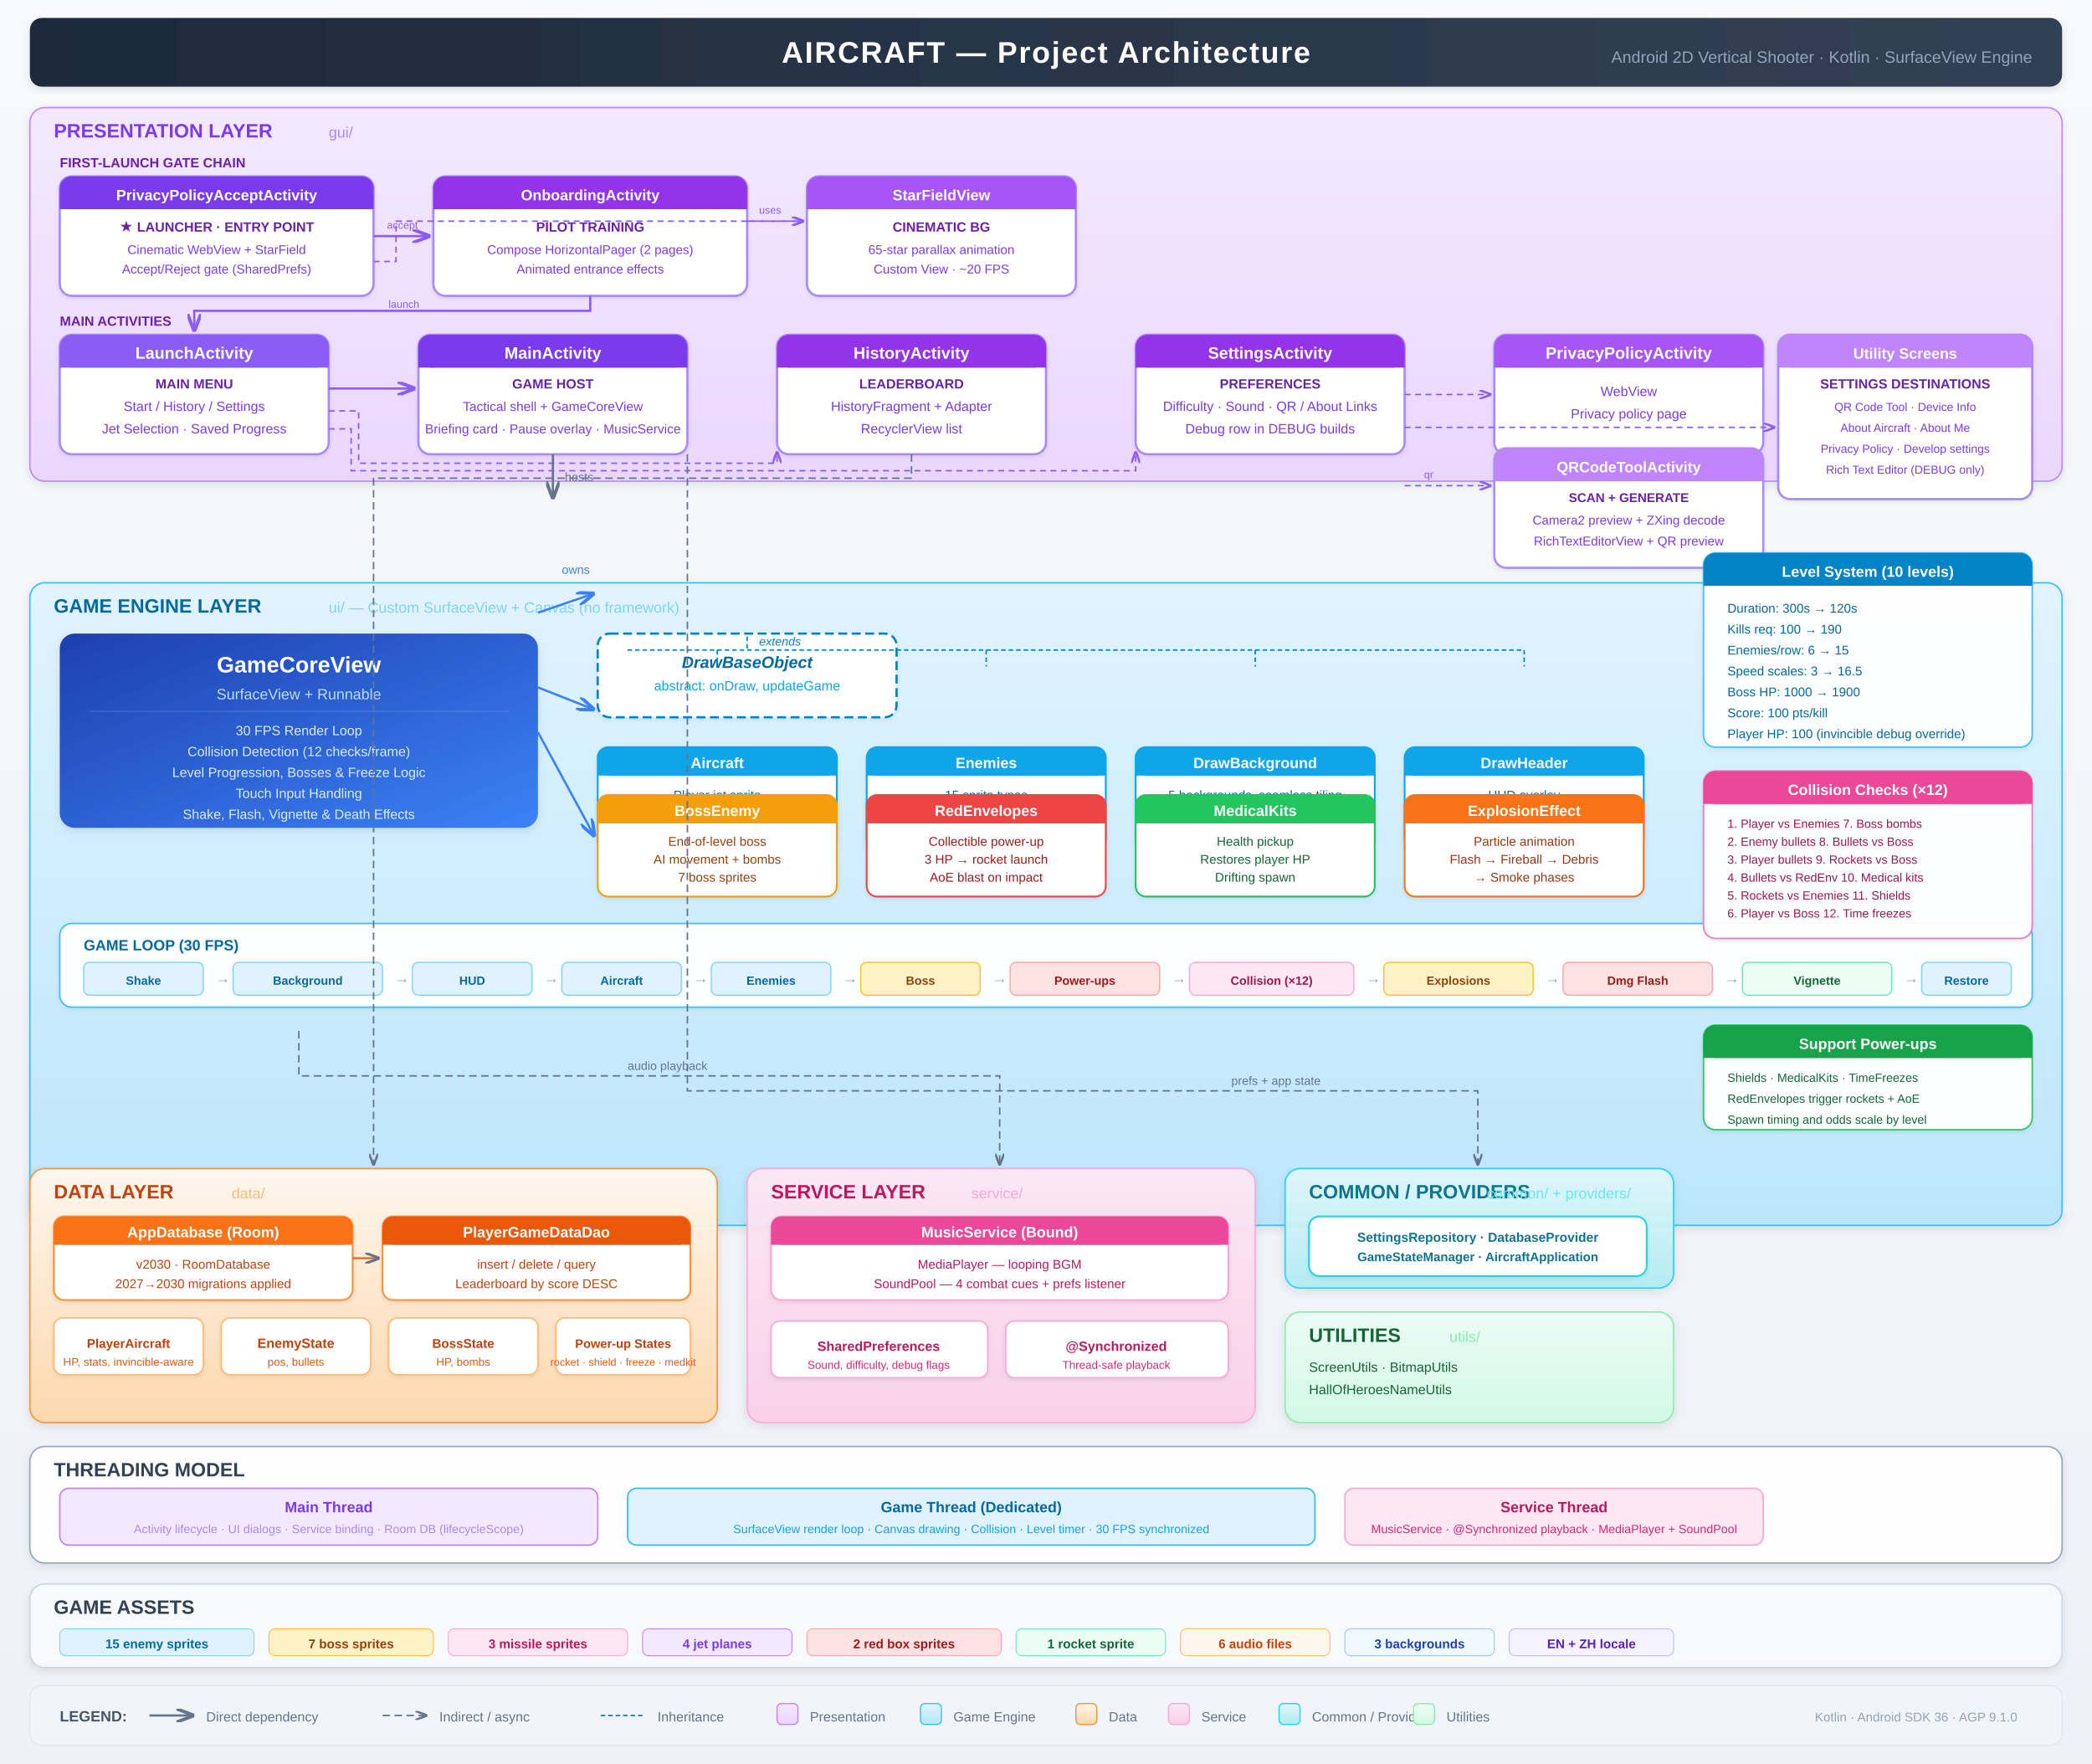
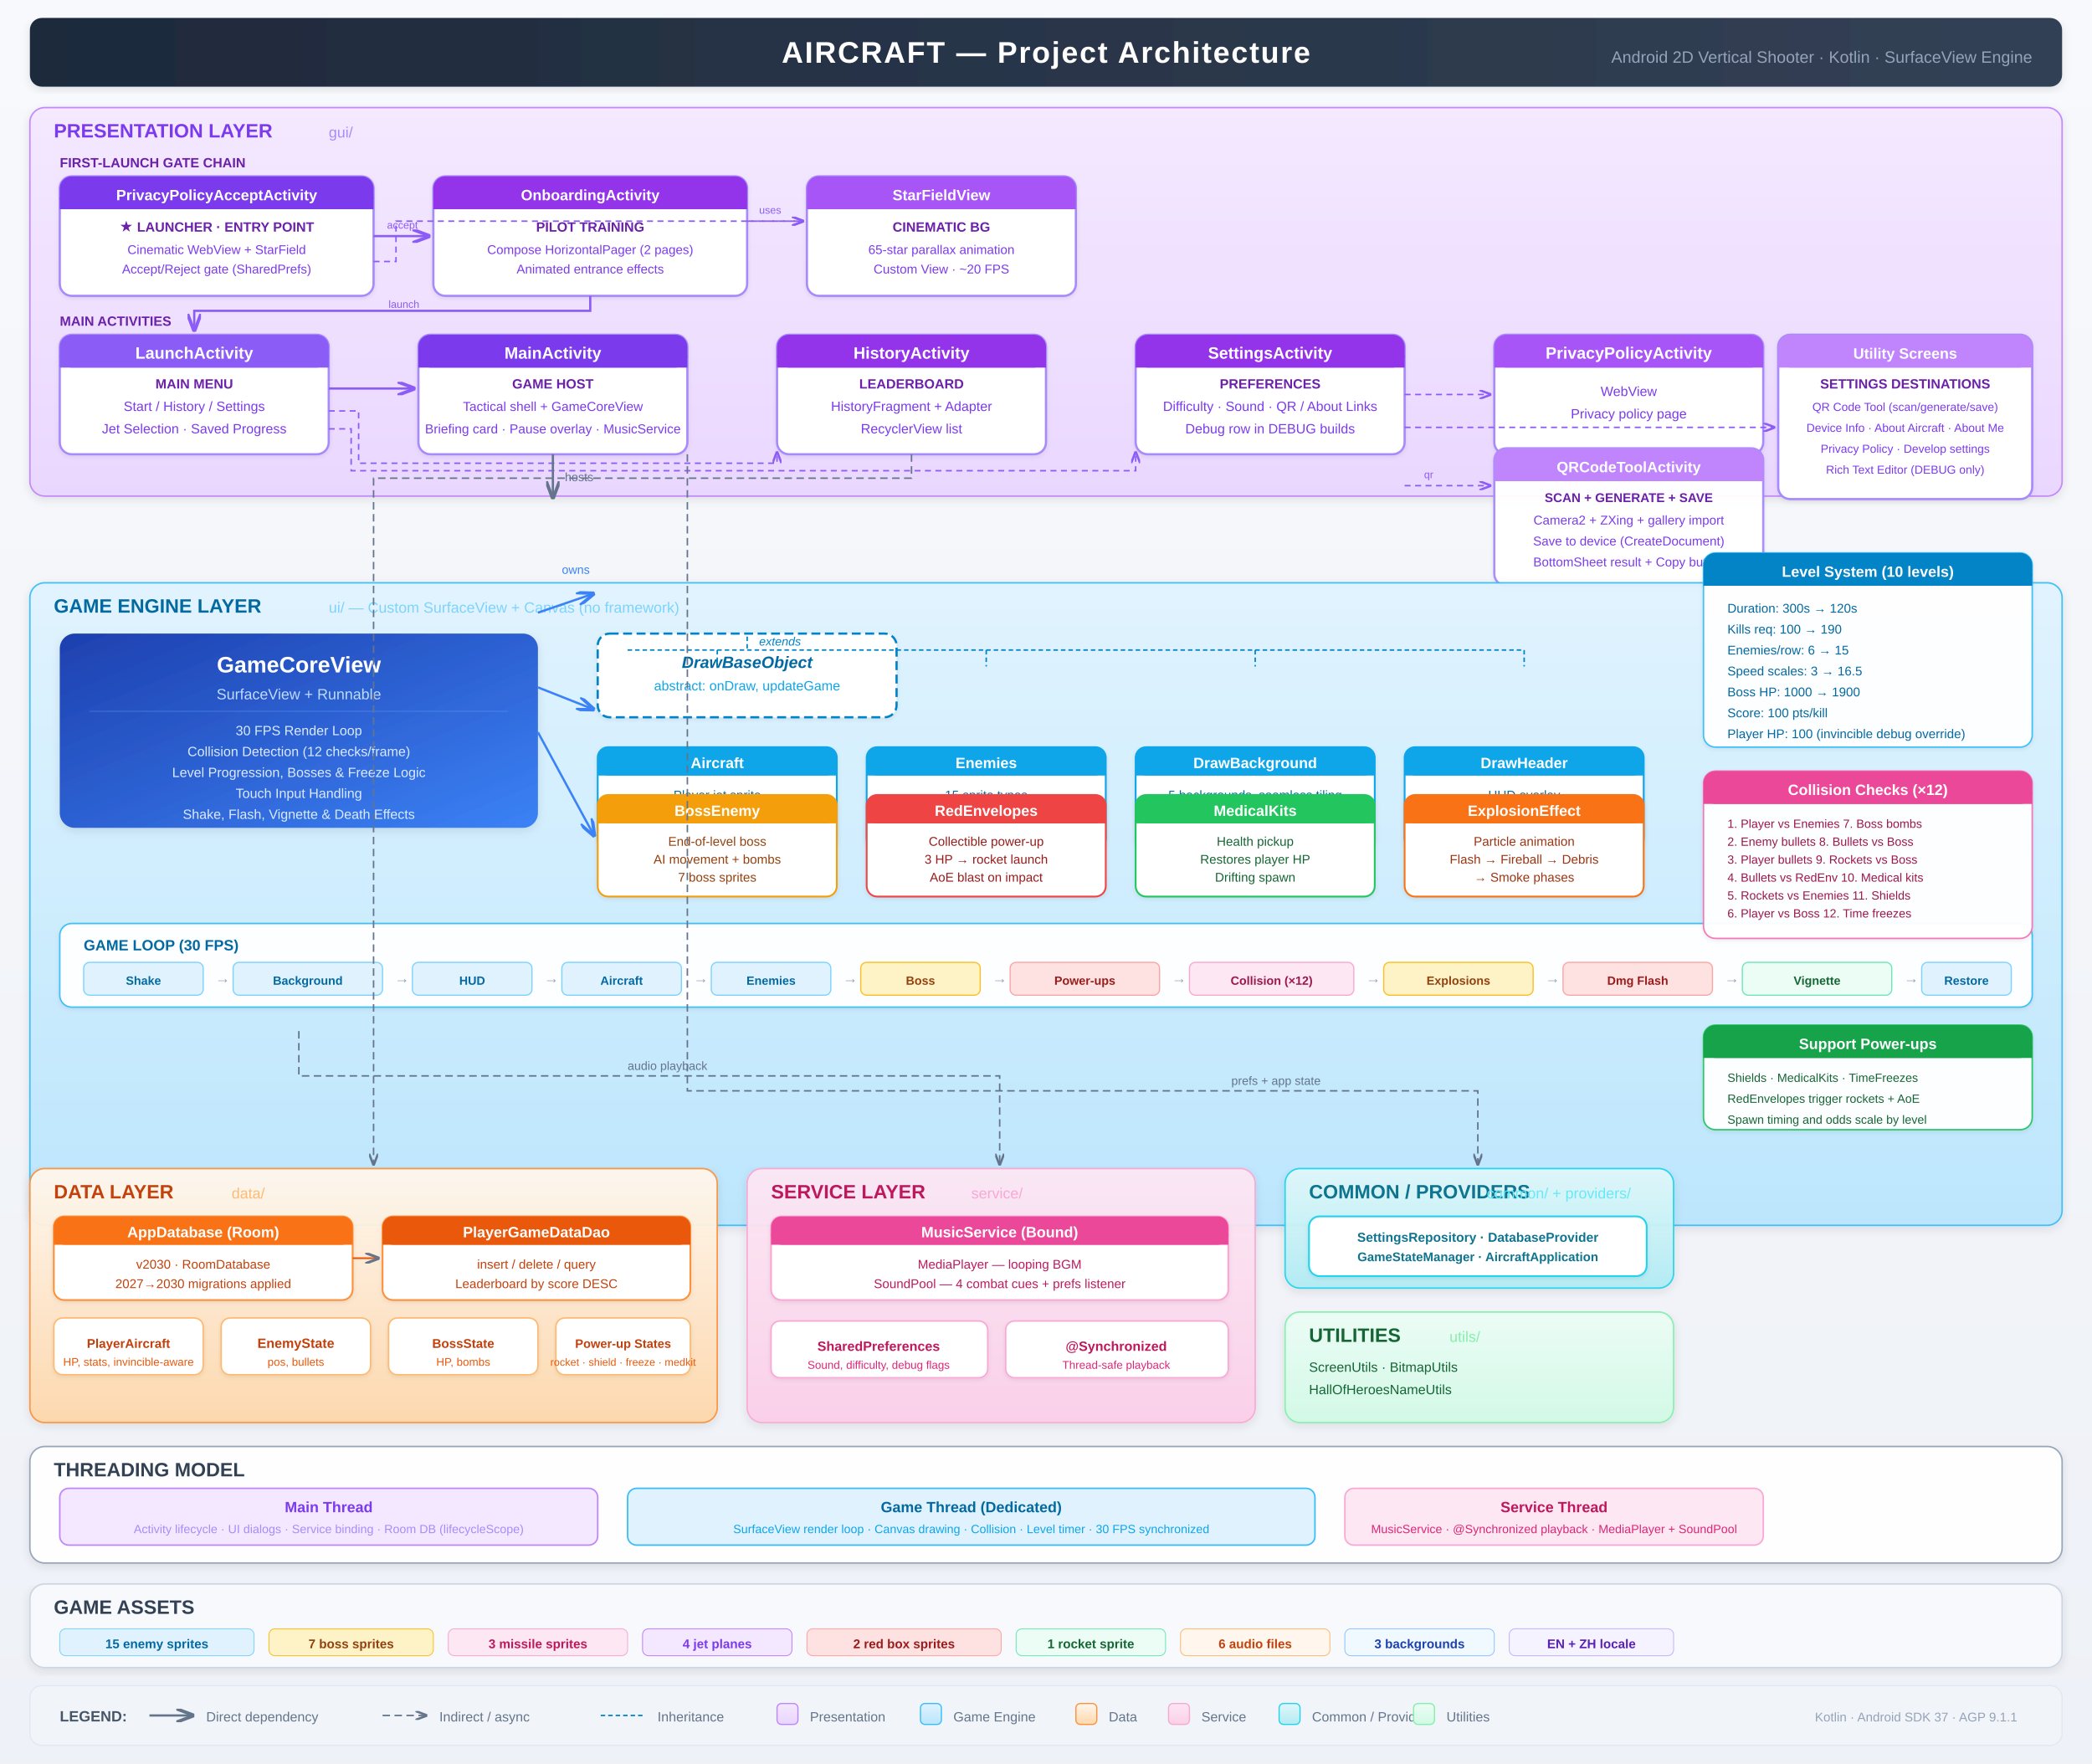
<svg xmlns="http://www.w3.org/2000/svg" width="1400" height="1180" viewBox="0 0 1400 1180" font-family="'Segoe UI', system-ui, -apple-system, Arial, sans-serif">
  <defs>
    <linearGradient id="bg" x1="0%" y1="0%" x2="0%" y2="100%">
      <stop offset="0%" style="stop-color:#f8f9fc" />
      <stop offset="100%" style="stop-color:#eef1f7" />
    </linearGradient>
    <linearGradient id="g-pres" x1="0%" y1="0%" x2="0%" y2="100%">
      <stop offset="0%" style="stop-color:#f3e8ff" />
      <stop offset="100%" style="stop-color:#e9d5ff" />
    </linearGradient>
    <linearGradient id="g-engine" x1="0%" y1="0%" x2="0%" y2="100%">
      <stop offset="0%" style="stop-color:#e0f2fe" />
      <stop offset="100%" style="stop-color:#bae6fd" />
    </linearGradient>
    <linearGradient id="g-data" x1="0%" y1="0%" x2="0%" y2="100%">
      <stop offset="0%" style="stop-color:#fff7ed" />
      <stop offset="100%" style="stop-color:#fed7aa" />
    </linearGradient>
    <linearGradient id="g-svc" x1="0%" y1="0%" x2="0%" y2="100%">
      <stop offset="0%" style="stop-color:#fce7f3" />
      <stop offset="100%" style="stop-color:#fbcfe8" />
    </linearGradient>
    <linearGradient id="g-vm" x1="0%" y1="0%" x2="0%" y2="100%">
      <stop offset="0%" style="stop-color:#e0f7fa" />
      <stop offset="100%" style="stop-color:#b2ebf2" />
    </linearGradient>
    <linearGradient id="g-util" x1="0%" y1="0%" x2="0%" y2="100%">
      <stop offset="0%" style="stop-color:#ecfdf5" />
      <stop offset="100%" style="stop-color:#d1fae5" />
    </linearGradient>
    <linearGradient id="g-core" x1="0%" y1="0%" x2="100%" y2="100%">
      <stop offset="0%" style="stop-color:#1e40af" />
      <stop offset="100%" style="stop-color:#3b82f6" />
    </linearGradient>
    <linearGradient id="g-title" x1="0%" y1="0%" x2="100%" y2="0%">
      <stop offset="0%" style="stop-color:#1e293b" />
      <stop offset="100%" style="stop-color:#334155" />
    </linearGradient>
    <filter id="shadow" x="-2%" y="-2%" width="106%" height="112%">
      <feDropShadow dx="0" dy="2" stdDeviation="3" flood-opacity="0.10" />
    </filter>
    <filter id="shadow-sm" x="-2%" y="-2%" width="106%" height="112%">
      <feDropShadow dx="0" dy="1" stdDeviation="1.5" flood-opacity="0.08" />
    </filter>
    <marker id="arr" markerWidth="8" markerHeight="6" refX="8" refY="3" orient="auto">
      <path d="M0,0 L8,3 L0,6" fill="none" stroke="#64748b" stroke-width="1.5" />
    </marker>
    <marker id="arr-blue" markerWidth="8" markerHeight="6" refX="8" refY="3" orient="auto">
      <path d="M0,0 L8,3 L0,6" fill="none" stroke="#3b82f6" stroke-width="1.5" />
    </marker>
    <marker id="arr-purple" markerWidth="8" markerHeight="6" refX="8" refY="3" orient="auto">
      <path d="M0,0 L8,3 L0,6" fill="none" stroke="#8b5cf6" stroke-width="1.5" />
    </marker>
  </defs>
  <rect width="1400" height="1180" fill="url(#bg)" rx="0" />
  <rect x="20" y="12" width="1360" height="46" rx="8" fill="url(#g-title)" filter="url(#shadow)" />
  <text x="700" y="42" text-anchor="middle" fill="#ffffff" font-size="20" font-weight="700" letter-spacing="1">AIRCRAFT — Project Architecture</text>
  <text x="1360" y="42" text-anchor="end" fill="#94a3b8" font-size="11">Android 2D Vertical Shooter · Kotlin · SurfaceView Engine</text>
-   <rect x="20" y="72" width="1360" height="250" rx="10" fill="url(#g-pres)" stroke="#c084fc" stroke-width="1" filter="url(#shadow)" opacity="0.95" />
+   <rect x="20" y="72" width="1360" height="260" rx="10" fill="url(#g-pres)" stroke="#c084fc" stroke-width="1" filter="url(#shadow)" opacity="0.95" />
  <text x="36" y="92" fill="#7c3aed" font-size="13" font-weight="700">PRESENTATION LAYER</text>
  <text x="220" y="92" fill="#a78bfa" font-size="10">gui/</text>
  <text x="40" y="112" fill="#6b21a8" font-size="9" font-weight="600">FIRST-LAUNCH GATE CHAIN</text>
  <rect x="40" y="118" width="210" height="80" rx="8" fill="#ffffff" stroke="#a78bfa" stroke-width="1.5" filter="url(#shadow-sm)" />
  <rect x="40" y="118" width="210" height="22" rx="8" fill="#7c3aed" />
  <rect x="40" y="132" width="210" height="8" fill="#7c3aed" />
  <text x="145" y="134" text-anchor="middle" fill="#ffffff" font-size="10" font-weight="600">PrivacyPolicyAcceptActivity</text>
  <text x="145" y="155" text-anchor="middle" fill="#6b21a8" font-size="9" font-weight="600">★ LAUNCHER · ENTRY POINT</text>
  <text x="145" y="170" text-anchor="middle" fill="#7c3aed" font-size="8.5">Cinematic WebView + StarField</text>
  <text x="145" y="183" text-anchor="middle" fill="#7c3aed" font-size="8.5">Accept/Reject gate (SharedPrefs)</text>
  <rect x="290" y="118" width="210" height="80" rx="8" fill="#ffffff" stroke="#a78bfa" stroke-width="1.5" filter="url(#shadow-sm)" />
  <rect x="290" y="118" width="210" height="22" rx="8" fill="#9333ea" />
  <rect x="290" y="132" width="210" height="8" fill="#9333ea" />
  <text x="395" y="134" text-anchor="middle" fill="#ffffff" font-size="10" font-weight="600">OnboardingActivity</text>
  <text x="395" y="155" text-anchor="middle" fill="#6b21a8" font-size="9" font-weight="600">PILOT TRAINING</text>
  <text x="395" y="170" text-anchor="middle" fill="#7c3aed" font-size="8.5">Compose HorizontalPager (2 pages)</text>
  <text x="395" y="183" text-anchor="middle" fill="#7c3aed" font-size="8.5">Animated entrance effects</text>
  <rect x="540" y="118" width="180" height="80" rx="8" fill="#ffffff" stroke="#a78bfa" stroke-width="1.5" filter="url(#shadow-sm)" />
  <rect x="540" y="118" width="180" height="22" rx="8" fill="#a855f7" />
  <rect x="540" y="132" width="180" height="8" fill="#a855f7" />
  <text x="630" y="134" text-anchor="middle" fill="#ffffff" font-size="10" font-weight="600">StarFieldView</text>
  <text x="630" y="155" text-anchor="middle" fill="#6b21a8" font-size="9" font-weight="600">CINEMATIC BG</text>
  <text x="630" y="170" text-anchor="middle" fill="#7c3aed" font-size="8.5">65-star parallax animation</text>
  <text x="630" y="183" text-anchor="middle" fill="#7c3aed" font-size="8.5">Custom View · ~20 FPS</text>
  <line x1="250" y1="158" x2="288" y2="158" stroke="#8b5cf6" stroke-width="1.5" marker-end="url(#arr-purple)" />
  <text x="259" y="153" fill="#8b5cf6" font-size="7">accept</text>
  <path d="M250,175 L265,175 L265,148 L538,148" stroke="#8b5cf6" stroke-width="1" stroke-dasharray="4,3" fill="none" marker-end="url(#arr-purple)" />
  <line x1="500" y1="148" x2="538" y2="148" stroke="#8b5cf6" stroke-width="1" stroke-dasharray="4,3" marker-end="url(#arr-purple)" />
  <text x="508" y="143" fill="#8b5cf6" font-size="7">uses</text>
  <text x="40" y="218" fill="#6b21a8" font-size="9" font-weight="600">MAIN ACTIVITIES</text>
  <rect x="40" y="224" width="180" height="80" rx="8" fill="#ffffff" stroke="#a78bfa" stroke-width="1.5" filter="url(#shadow-sm)" />
  <rect x="40" y="224" width="180" height="22" rx="8" fill="#8b5cf6" />
  <rect x="40" y="238" width="180" height="8" fill="#8b5cf6" />
  <text x="130" y="240" text-anchor="middle" fill="#ffffff" font-size="11" font-weight="600">LaunchActivity</text>
  <text x="130" y="260" text-anchor="middle" fill="#6b21a8" font-size="9" font-weight="600">MAIN MENU</text>
  <text x="130" y="275" text-anchor="middle" fill="#7c3aed" font-size="9">Start / History / Settings</text>
  <text x="130" y="290" text-anchor="middle" fill="#7c3aed" font-size="9">Jet Selection · Saved Progress</text>
  <rect x="280" y="224" width="180" height="80" rx="8" fill="#ffffff" stroke="#a78bfa" stroke-width="1.5" filter="url(#shadow-sm)" />
  <rect x="280" y="224" width="180" height="22" rx="8" fill="#7c3aed" />
  <rect x="280" y="238" width="180" height="8" fill="#7c3aed" />
  <text x="370" y="240" text-anchor="middle" fill="#ffffff" font-size="11" font-weight="600">MainActivity</text>
  <text x="370" y="260" text-anchor="middle" fill="#6b21a8" font-size="9" font-weight="600">GAME HOST</text>
  <text x="370" y="275" text-anchor="middle" fill="#7c3aed" font-size="8.7">Tactical shell + GameCoreView</text>
  <text x="370" y="290" text-anchor="middle" fill="#7c3aed" font-size="8.7">Briefing card · Pause overlay · MusicService</text>
  <rect x="520" y="224" width="180" height="80" rx="8" fill="#ffffff" stroke="#a78bfa" stroke-width="1.5" filter="url(#shadow-sm)" />
  <rect x="520" y="224" width="180" height="22" rx="8" fill="#9333ea" />
  <rect x="520" y="238" width="180" height="8" fill="#9333ea" />
  <text x="610" y="240" text-anchor="middle" fill="#ffffff" font-size="11" font-weight="600">HistoryActivity</text>
  <text x="610" y="260" text-anchor="middle" fill="#6b21a8" font-size="9" font-weight="600">LEADERBOARD</text>
  <text x="610" y="275" text-anchor="middle" fill="#7c3aed" font-size="9">HistoryFragment + Adapter</text>
  <text x="610" y="290" text-anchor="middle" fill="#7c3aed" font-size="9">RecyclerView list</text>
  <rect x="760" y="224" width="180" height="80" rx="8" fill="#ffffff" stroke="#a78bfa" stroke-width="1.5" filter="url(#shadow-sm)" />
  <rect x="760" y="224" width="180" height="22" rx="8" fill="#9333ea" />
  <rect x="760" y="238" width="180" height="8" fill="#9333ea" />
  <text x="850" y="240" text-anchor="middle" fill="#ffffff" font-size="11" font-weight="600">SettingsActivity</text>
  <text x="850" y="260" text-anchor="middle" fill="#6b21a8" font-size="9" font-weight="600">PREFERENCES</text>
  <text x="850" y="275" text-anchor="middle" fill="#7c3aed" font-size="9">Difficulty · Sound · QR / About Links</text>
  <text x="850" y="290" text-anchor="middle" fill="#7c3aed" font-size="9">Debug row in DEBUG builds</text>
  <rect x="1000" y="224" width="180" height="80" rx="8" fill="#ffffff" stroke="#a78bfa" stroke-width="1.5" filter="url(#shadow-sm)" />
  <rect x="1000" y="224" width="180" height="22" rx="8" fill="#a855f7" />
  <rect x="1000" y="238" width="180" height="8" fill="#a855f7" />
  <text x="1090" y="240" text-anchor="middle" fill="#ffffff" font-size="11" font-weight="600">PrivacyPolicyActivity</text>
  <text x="1090" y="265" text-anchor="middle" fill="#7c3aed" font-size="9">WebView</text>
  <text x="1090" y="280" text-anchor="middle" fill="#7c3aed" font-size="9">Privacy policy page</text>
-   <rect x="1000" y="300" width="180" height="80" rx="8" fill="#ffffff" stroke="#a78bfa" stroke-width="1.5" filter="url(#shadow-sm)" opacity="0.95" />
+   <rect x="1000" y="300" width="180" height="92" rx="8" fill="#ffffff" stroke="#a78bfa" stroke-width="1.5" filter="url(#shadow-sm)" opacity="0.95" />
  <rect x="1000" y="300" width="180" height="22" rx="8" fill="#c084fc" />
  <rect x="1000" y="314" width="180" height="8" fill="#c084fc" />
  <text x="1090" y="316" text-anchor="middle" fill="#ffffff" font-size="10" font-weight="600">QRCodeToolActivity</text>
-   <text x="1090" y="336" text-anchor="middle" fill="#6b21a8" font-size="8.5" font-weight="600">SCAN + GENERATE</text>
-   <text x="1090" y="351" text-anchor="middle" fill="#7c3aed" font-size="8.5">Camera2 preview + ZXing decode</text>
-   <text x="1090" y="365" text-anchor="middle" fill="#7c3aed" font-size="8.5">RichTextEditorView + QR preview</text>
+   <text x="1090" y="336" text-anchor="middle" fill="#6b21a8" font-size="8.5" font-weight="600">SCAN + GENERATE + SAVE</text>
+   <text x="1090" y="351" text-anchor="middle" fill="#7c3aed" font-size="8.5">Camera2 + ZXing + gallery import</text>
+   <text x="1090" y="365" text-anchor="middle" fill="#7c3aed" font-size="8.5">Save to device (CreateDocument)</text>
+   <text x="1090" y="379" text-anchor="middle" fill="#7c3aed" font-size="8.5">BottomSheet result + Copy button</text>
  <rect x="1190" y="224" width="170" height="110" rx="8" fill="#ffffff" stroke="#a78bfa" stroke-width="1.5" filter="url(#shadow-sm)" />
  <rect x="1190" y="224" width="170" height="22" rx="8" fill="#c084fc" />
  <rect x="1190" y="238" width="170" height="8" fill="#c084fc" />
  <text x="1275" y="240" text-anchor="middle" fill="#ffffff" font-size="10" font-weight="600">Utility Screens</text>
  <text x="1275" y="260" text-anchor="middle" fill="#6b21a8" font-size="9" font-weight="600">SETTINGS DESTINATIONS</text>
-   <text x="1275" y="275" text-anchor="middle" fill="#7c3aed" font-size="7.8">QR Code Tool · Device Info</text>
-   <text x="1275" y="289" text-anchor="middle" fill="#7c3aed" font-size="7.8">About Aircraft · About Me</text>
+   <text x="1275" y="275" text-anchor="middle" fill="#7c3aed" font-size="7.8">QR Code Tool (scan/generate/save)</text>
+   <text x="1275" y="289" text-anchor="middle" fill="#7c3aed" font-size="7.8">Device Info · About Aircraft · About Me</text>
  <text x="1275" y="303" text-anchor="middle" fill="#7c3aed" font-size="7.8">Privacy Policy · Develop settings</text>
  <text x="1275" y="317" text-anchor="middle" fill="#7c3aed" font-size="7.8">Rich Text Editor (DEBUG only)</text>
  <path d="M395,198 L395,208 L130,208 L130,222" stroke="#8b5cf6" stroke-width="1.5" fill="none" marker-end="url(#arr-purple)" />
  <text x="260" y="206" fill="#8b5cf6" font-size="7">launch</text>
  <line x1="220" y1="260" x2="278" y2="260" stroke="#8b5cf6" stroke-width="1.5" marker-end="url(#arr-purple)" />
  <path d="M220,275 L240,275 L240,310 L520,310 L520,302" stroke="#8b5cf6" stroke-width="1" stroke-dasharray="4,3" fill="none" marker-end="url(#arr-purple)" />
  <path d="M220,287 L235,287 L235,315 L760,315 L760,302" stroke="#8b5cf6" stroke-width="1" stroke-dasharray="4,3" fill="none" marker-end="url(#arr-purple)" />
  <line x1="940" y1="264" x2="998" y2="264" stroke="#8b5cf6" stroke-width="1" stroke-dasharray="4,3" marker-end="url(#arr-purple)" />
  <line x1="940" y1="325" x2="998" y2="325" stroke="#8b5cf6" stroke-width="1" stroke-dasharray="4,3" marker-end="url(#arr-purple)" />
  <line x1="940" y1="286" x2="1188" y2="286" stroke="#8b5cf6" stroke-width="1" stroke-dasharray="4,3" marker-end="url(#arr-purple)" />
  <text x="953" y="320" fill="#8b5cf6" font-size="7">qr</text>
  <rect x="20" y="390" width="1360" height="430" rx="10" fill="url(#g-engine)" stroke="#38bdf8" stroke-width="1" filter="url(#shadow)" opacity="0.95" />
  <text x="36" y="410" fill="#0369a1" font-size="13" font-weight="700">GAME ENGINE LAYER</text>
  <text x="220" y="410" fill="#7dd3fc" font-size="10">ui/ — Custom SurfaceView + Canvas (no framework)</text>
  <rect x="40" y="424" width="320" height="130" rx="10" fill="url(#g-core)" filter="url(#shadow)" />
  <text x="200" y="450" text-anchor="middle" fill="#ffffff" font-size="15" font-weight="700">GameCoreView</text>
  <text x="200" y="468" text-anchor="middle" fill="#bfdbfe" font-size="10">SurfaceView + Runnable</text>
  <line x1="60" y1="476" x2="340" y2="476" stroke="#60a5fa" stroke-width="0.5" opacity="0.5" />
  <text x="200" y="492" text-anchor="middle" fill="#dbeafe" font-size="9">30 FPS Render Loop</text>
  <text x="200" y="506" text-anchor="middle" fill="#dbeafe" font-size="9">Collision Detection (12 checks/frame)</text>
  <text x="200" y="520" text-anchor="middle" fill="#dbeafe" font-size="9">Level Progression, Bosses &amp; Freeze Logic</text>
  <text x="200" y="534" text-anchor="middle" fill="#dbeafe" font-size="9">Touch Input Handling</text>
  <text x="200" y="548" text-anchor="middle" fill="#dbeafe" font-size="9">Shake, Flash, Vignette &amp; Death Effects</text>
  <rect x="400" y="424" width="200" height="56" rx="8" fill="#ffffff" stroke="#0284c7" stroke-width="1.5" stroke-dasharray="6,3" filter="url(#shadow-sm)" />
  <text x="500" y="447" text-anchor="middle" fill="#0369a1" font-size="11" font-weight="600" font-style="italic">DrawBaseObject</text>
  <text x="500" y="462" text-anchor="middle" fill="#0ea5e9" font-size="9">abstract: onDraw, updateGame</text>
  <rect x="400" y="500" width="160" height="68" rx="7" fill="#ffffff" stroke="#0ea5e9" stroke-width="1.2" filter="url(#shadow-sm)" />
  <rect x="400" y="500" width="160" height="19" rx="7" fill="#0ea5e9" />
  <rect x="400" y="512" width="160" height="7" fill="#0ea5e9" />
  <text x="480" y="514" text-anchor="middle" fill="#ffffff" font-size="10" font-weight="600">Aircraft</text>
  <text x="480" y="535" text-anchor="middle" fill="#0369a1" font-size="8.5">Player jet sprite</text>
  <text x="480" y="547" text-anchor="middle" fill="#0369a1" font-size="8.5">Auto-fire bullets (4 frames)</text>
  <text x="480" y="559" text-anchor="middle" fill="#0369a1" font-size="8.5">4 selectable jet planes</text>
  <rect x="580" y="500" width="160" height="68" rx="7" fill="#ffffff" stroke="#0ea5e9" stroke-width="1.2" filter="url(#shadow-sm)" />
  <rect x="580" y="500" width="160" height="19" rx="7" fill="#0ea5e9" />
  <rect x="580" y="512" width="160" height="7" fill="#0ea5e9" />
  <text x="660" y="514" text-anchor="middle" fill="#ffffff" font-size="10" font-weight="600">Enemies</text>
  <text x="660" y="535" text-anchor="middle" fill="#0369a1" font-size="8.5">15 sprite types</text>
  <text x="660" y="547" text-anchor="middle" fill="#0369a1" font-size="8.5">Row spawning + Y tracking</text>
  <text x="660" y="559" text-anchor="middle" fill="#0369a1" font-size="8.5">Red-tinted bullets</text>
  <rect x="760" y="500" width="160" height="68" rx="7" fill="#ffffff" stroke="#0ea5e9" stroke-width="1.2" filter="url(#shadow-sm)" />
  <rect x="760" y="500" width="160" height="19" rx="7" fill="#0ea5e9" />
  <rect x="760" y="512" width="160" height="7" fill="#0ea5e9" />
  <text x="840" y="514" text-anchor="middle" fill="#ffffff" font-size="10" font-weight="600">DrawBackground</text>
  <text x="840" y="535" text-anchor="middle" fill="#0369a1" font-size="8.5">5 backgrounds, seamless tiling</text>
  <text x="840" y="547" text-anchor="middle" fill="#0369a1" font-size="8.5">Randomized scrolling</text>
  <rect x="940" y="500" width="160" height="68" rx="7" fill="#ffffff" stroke="#0ea5e9" stroke-width="1.2" filter="url(#shadow-sm)" />
  <rect x="940" y="500" width="160" height="19" rx="7" fill="#0ea5e9" />
  <rect x="940" y="512" width="160" height="7" fill="#0ea5e9" />
  <text x="1020" y="514" text-anchor="middle" fill="#ffffff" font-size="10" font-weight="600">DrawHeader</text>
  <text x="1020" y="535" text-anchor="middle" fill="#0369a1" font-size="8.5">HUD overlay</text>
  <text x="1020" y="547" text-anchor="middle" fill="#0369a1" font-size="8.2">Level / Hull / Timer / Score / Boss</text>
  <line x1="500" y1="426" x2="500" y2="435" stroke="#0284c7" stroke-width="1" stroke-dasharray="3,2" />
  <line x1="420" y1="435" x2="1020" y2="435" stroke="#0284c7" stroke-width="1" stroke-dasharray="3,2" />
  <line x1="480" y1="435" x2="480" y2="446" stroke="#0284c7" stroke-width="1" stroke-dasharray="3,2" />
  <line x1="660" y1="435" x2="660" y2="446" stroke="#0284c7" stroke-width="1" stroke-dasharray="3,2" />
  <line x1="840" y1="435" x2="840" y2="446" stroke="#0284c7" stroke-width="1" stroke-dasharray="3,2" />
  <line x1="1020" y1="435" x2="1020" y2="446" stroke="#0284c7" stroke-width="1" stroke-dasharray="3,2" />
  <text x="508" y="432" fill="#0284c7" font-size="8" font-style="italic">extends</text>
  <rect x="400" y="532" width="160" height="68" rx="7" fill="#ffffff" stroke="#f59e0b" stroke-width="1.2" filter="url(#shadow-sm)" />
  <rect x="400" y="532" width="160" height="19" rx="7" fill="#f59e0b" />
  <rect x="400" y="544" width="160" height="7" fill="#f59e0b" />
  <text x="480" y="546" text-anchor="middle" fill="#ffffff" font-size="10" font-weight="600">BossEnemy</text>
  <text x="480" y="566" text-anchor="middle" fill="#92400e" font-size="8.5">End-of-level boss</text>
  <text x="480" y="578" text-anchor="middle" fill="#92400e" font-size="8.5">AI movement + bombs</text>
  <text x="480" y="590" text-anchor="middle" fill="#92400e" font-size="8.5">7 boss sprites</text>
  <rect x="580" y="532" width="160" height="68" rx="7" fill="#ffffff" stroke="#ef4444" stroke-width="1.2" filter="url(#shadow-sm)" />
  <rect x="580" y="532" width="160" height="19" rx="7" fill="#ef4444" />
  <rect x="580" y="544" width="160" height="7" fill="#ef4444" />
  <text x="660" y="546" text-anchor="middle" fill="#ffffff" font-size="10" font-weight="600">RedEnvelopes</text>
  <text x="660" y="566" text-anchor="middle" fill="#991b1b" font-size="8.5">Collectible power-up</text>
  <text x="660" y="578" text-anchor="middle" fill="#991b1b" font-size="8.5">3 HP → rocket launch</text>
  <text x="660" y="590" text-anchor="middle" fill="#991b1b" font-size="8.5">AoE blast on impact</text>
  <rect x="760" y="532" width="160" height="68" rx="7" fill="#ffffff" stroke="#22c55e" stroke-width="1.2" filter="url(#shadow-sm)" />
  <rect x="760" y="532" width="160" height="19" rx="7" fill="#22c55e" />
  <rect x="760" y="544" width="160" height="7" fill="#22c55e" />
  <text x="840" y="546" text-anchor="middle" fill="#ffffff" font-size="10" font-weight="600">MedicalKits</text>
  <text x="840" y="566" text-anchor="middle" fill="#166534" font-size="8.5">Health pickup</text>
  <text x="840" y="578" text-anchor="middle" fill="#166534" font-size="8.5">Restores player HP</text>
  <text x="840" y="590" text-anchor="middle" fill="#166534" font-size="8.5">Drifting spawn</text>
  <rect x="940" y="532" width="160" height="68" rx="7" fill="#ffffff" stroke="#f97316" stroke-width="1.2" filter="url(#shadow-sm)" />
  <rect x="940" y="532" width="160" height="19" rx="7" fill="#f97316" />
  <rect x="940" y="544" width="160" height="7" fill="#f97316" />
  <text x="1020" y="546" text-anchor="middle" fill="#ffffff" font-size="10" font-weight="600">ExplosionEffect</text>
  <text x="1020" y="566" text-anchor="middle" fill="#9a3412" font-size="8.5">Particle animation</text>
  <text x="1020" y="578" text-anchor="middle" fill="#9a3412" font-size="8.5">Flash → Fireball → Debris</text>
  <text x="1020" y="590" text-anchor="middle" fill="#9a3412" font-size="8.5">→ Smoke phases</text>
  <line x1="360" y1="410" x2="398" y2="397" stroke="#3b82f6" stroke-width="1.5" marker-end="url(#arr-blue)" />
  <line x1="360" y1="460" x2="398" y2="475" stroke="#3b82f6" stroke-width="1.5" marker-end="url(#arr-blue)" />
  <line x1="360" y1="490" x2="398" y2="560" stroke="#3b82f6" stroke-width="1.5" marker-end="url(#arr-blue)" />
  <text x="376" y="384" fill="#3b82f6" font-size="8">owns</text>
  <rect x="40" y="618" width="1320" height="56" rx="8" fill="#ffffff" stroke="#38bdf8" stroke-width="1" filter="url(#shadow-sm)" opacity="0.95" />
  <text x="56" y="636" fill="#0369a1" font-size="10" font-weight="700">GAME LOOP (30 FPS)</text>
  <rect x="56" y="644" width="80" height="22" rx="4" fill="#e0f2fe" stroke="#7dd3fc" stroke-width="0.8" />
  <text x="96" y="659" text-anchor="middle" fill="#0369a1" font-size="8" font-weight="600">Shake</text>
  <text x="144" y="658" fill="#94a3b8" font-size="10">→</text>
  <rect x="156" y="644" width="100" height="22" rx="4" fill="#e0f2fe" stroke="#7dd3fc" stroke-width="0.8" />
  <text x="206" y="659" text-anchor="middle" fill="#0369a1" font-size="8" font-weight="600">Background</text>
  <text x="264" y="658" fill="#94a3b8" font-size="10">→</text>
  <rect x="276" y="644" width="80" height="22" rx="4" fill="#e0f2fe" stroke="#7dd3fc" stroke-width="0.8" />
  <text x="316" y="659" text-anchor="middle" fill="#0369a1" font-size="8" font-weight="600">HUD</text>
  <text x="364" y="658" fill="#94a3b8" font-size="10">→</text>
  <rect x="376" y="644" width="80" height="22" rx="4" fill="#e0f2fe" stroke="#7dd3fc" stroke-width="0.8" />
  <text x="416" y="659" text-anchor="middle" fill="#0369a1" font-size="8" font-weight="600">Aircraft</text>
  <text x="464" y="658" fill="#94a3b8" font-size="10">→</text>
  <rect x="476" y="644" width="80" height="22" rx="4" fill="#e0f2fe" stroke="#7dd3fc" stroke-width="0.8" />
  <text x="516" y="659" text-anchor="middle" fill="#0369a1" font-size="8" font-weight="600">Enemies</text>
  <text x="564" y="658" fill="#94a3b8" font-size="10">→</text>
  <rect x="576" y="644" width="80" height="22" rx="4" fill="#fef3c7" stroke="#fbbf24" stroke-width="0.8" />
  <text x="616" y="659" text-anchor="middle" fill="#92400e" font-size="8" font-weight="600">Boss</text>
  <text x="664" y="658" fill="#94a3b8" font-size="10">→</text>
  <rect x="676" y="644" width="100" height="22" rx="4" fill="#fee2e2" stroke="#fca5a5" stroke-width="0.8" />
  <text x="726" y="659" text-anchor="middle" fill="#991b1b" font-size="8" font-weight="600">Power-ups</text>
  <text x="784" y="658" fill="#94a3b8" font-size="10">→</text>
  <rect x="796" y="644" width="110" height="22" rx="4" fill="#fce7f3" stroke="#f9a8d4" stroke-width="0.8" />
  <text x="851" y="659" text-anchor="middle" fill="#9d174d" font-size="8" font-weight="600">Collision (×12)</text>
  <text x="914" y="658" fill="#94a3b8" font-size="10">→</text>
  <rect x="926" y="644" width="100" height="22" rx="4" fill="#fef3c7" stroke="#fbbf24" stroke-width="0.8" />
  <text x="976" y="659" text-anchor="middle" fill="#92400e" font-size="8" font-weight="600">Explosions</text>
  <text x="1034" y="658" fill="#94a3b8" font-size="10">→</text>
  <rect x="1046" y="644" width="100" height="22" rx="4" fill="#fee2e2" stroke="#fca5a5" stroke-width="0.8" />
  <text x="1096" y="659" text-anchor="middle" fill="#991b1b" font-size="8" font-weight="600">Dmg Flash</text>
  <text x="1154" y="658" fill="#94a3b8" font-size="10">→</text>
  <rect x="1166" y="644" width="100" height="22" rx="4" fill="#ecfdf5" stroke="#6ee7b7" stroke-width="0.8" />
  <text x="1216" y="659" text-anchor="middle" fill="#166534" font-size="8" font-weight="600">Vignette</text>
  <text x="1274" y="658" fill="#94a3b8" font-size="10">→</text>
  <rect x="1286" y="644" width="60" height="22" rx="4" fill="#e0f2fe" stroke="#7dd3fc" stroke-width="0.8" />
  <text x="1316" y="659" text-anchor="middle" fill="#0369a1" font-size="8" font-weight="600">Restore</text>
  <rect x="1140" y="370" width="220" height="130" rx="8" fill="#ffffff" stroke="#38bdf8" stroke-width="1" filter="url(#shadow-sm)" opacity="0.95" />
  <rect x="1140" y="370" width="220" height="22" rx="8" fill="#0284c7" />
  <rect x="1140" y="384" width="220" height="8" fill="#0284c7" />
  <text x="1250" y="386" text-anchor="middle" fill="#ffffff" font-size="10" font-weight="600">Level System (10 levels)</text>
  <text x="1156" y="410" fill="#0369a1" font-size="8.5">Duration: 300s → 120s</text>
  <text x="1156" y="424" fill="#0369a1" font-size="8.5">Kills req: 100 → 190</text>
  <text x="1156" y="438" fill="#0369a1" font-size="8.5">Enemies/row: 6 → 15</text>
  <text x="1156" y="452" fill="#0369a1" font-size="8.5">Speed scales: 3 → 16.5</text>
  <text x="1156" y="466" fill="#0369a1" font-size="8.5">Boss HP: 1000 → 1900</text>
  <text x="1156" y="480" fill="#0369a1" font-size="8.5">Score: 100 pts/kill</text>
  <text x="1156" y="494" fill="#0369a1" font-size="8.5">Player HP: 100 (invincible debug override)</text>
  <rect x="1140" y="516" width="220" height="112" rx="8" fill="#ffffff" stroke="#f472b6" stroke-width="1" filter="url(#shadow-sm)" opacity="0.95" />
  <rect x="1140" y="516" width="220" height="22" rx="8" fill="#ec4899" />
  <rect x="1140" y="530" width="220" height="8" fill="#ec4899" />
  <text x="1250" y="532" text-anchor="middle" fill="#ffffff" font-size="10" font-weight="600">Collision Checks (×12)</text>
  <text x="1156" y="554" fill="#9d174d" font-size="8">1. Player vs Enemies   7. Boss bombs</text>
  <text x="1156" y="566" fill="#9d174d" font-size="8">2. Enemy bullets       8. Bullets vs Boss</text>
  <text x="1156" y="578" fill="#9d174d" font-size="8">3. Player bullets      9. Rockets vs Boss</text>
  <text x="1156" y="590" fill="#9d174d" font-size="8">4. Bullets vs RedEnv  10. Medical kits</text>
  <text x="1156" y="602" fill="#9d174d" font-size="8">5. Rockets vs Enemies 11. Shields</text>
  <text x="1156" y="614" fill="#9d174d" font-size="8">6. Player vs Boss     12. Time freezes</text>
  <rect x="1140" y="686" width="220" height="70" rx="8" fill="#ffffff" stroke="#22c55e" stroke-width="1" filter="url(#shadow-sm)" opacity="0.95" />
  <rect x="1140" y="686" width="220" height="22" rx="8" fill="#16a34a" />
  <rect x="1140" y="700" width="220" height="8" fill="#16a34a" />
  <text x="1250" y="702" text-anchor="middle" fill="#ffffff" font-size="10" font-weight="600">Support Power-ups</text>
  <text x="1156" y="724" fill="#166534" font-size="8">Shields · MedicalKits · TimeFreezes</text>
  <text x="1156" y="738" fill="#166534" font-size="8">RedEnvelopes trigger rockets + AoE</text>
  <text x="1156" y="752" fill="#166534" font-size="8">Spawn timing and odds scale by level</text>
  <rect x="20" y="782" width="460" height="170" rx="10" fill="url(#g-data)" stroke="#fb923c" stroke-width="1" filter="url(#shadow)" opacity="0.95" />
  <text x="36" y="802" fill="#c2410c" font-size="13" font-weight="700">DATA LAYER</text>
  <text x="155" y="802" fill="#fdba74" font-size="10">data/</text>
  <rect x="36" y="814" width="200" height="56" rx="7" fill="#ffffff" stroke="#fb923c" stroke-width="1.2" filter="url(#shadow-sm)" />
  <rect x="36" y="814" width="200" height="19" rx="7" fill="#f97316" />
  <rect x="36" y="826" width="200" height="7" fill="#f97316" />
  <text x="136" y="828" text-anchor="middle" fill="#ffffff" font-size="10" font-weight="600">AppDatabase (Room)</text>
  <text x="136" y="849" text-anchor="middle" fill="#c2410c" font-size="8.5">v2030 · RoomDatabase</text>
  <text x="136" y="862" text-anchor="middle" fill="#c2410c" font-size="8.5">2027→2030 migrations applied</text>
  <rect x="256" y="814" width="206" height="56" rx="7" fill="#ffffff" stroke="#fb923c" stroke-width="1.2" filter="url(#shadow-sm)" />
  <rect x="256" y="814" width="206" height="19" rx="7" fill="#ea580c" />
  <rect x="256" y="826" width="206" height="7" fill="#ea580c" />
  <text x="359" y="828" text-anchor="middle" fill="#ffffff" font-size="10" font-weight="600">PlayerGameDataDao</text>
  <text x="359" y="849" text-anchor="middle" fill="#c2410c" font-size="8.5">insert / delete / query</text>
  <text x="359" y="862" text-anchor="middle" fill="#c2410c" font-size="8.5">Leaderboard by score DESC</text>
  <rect x="36" y="882" width="100" height="38" rx="6" fill="#ffffff" stroke="#fdba74" stroke-width="1" filter="url(#shadow-sm)" />
  <text x="86" y="902" text-anchor="middle" fill="#c2410c" font-size="8.5" font-weight="600">PlayerAircraft</text>
  <text x="86" y="914" text-anchor="middle" fill="#ea580c" font-size="7.5">HP, stats, invincible-aware</text>
  <rect x="148" y="882" width="100" height="38" rx="6" fill="#ffffff" stroke="#fdba74" stroke-width="1" filter="url(#shadow-sm)" />
  <text x="198" y="902" text-anchor="middle" fill="#c2410c" font-size="9" font-weight="600">EnemyState</text>
  <text x="198" y="914" text-anchor="middle" fill="#ea580c" font-size="7.5">pos, bullets</text>
  <rect x="260" y="882" width="100" height="38" rx="6" fill="#ffffff" stroke="#fdba74" stroke-width="1" filter="url(#shadow-sm)" />
  <text x="310" y="902" text-anchor="middle" fill="#c2410c" font-size="8.5" font-weight="600">BossState</text>
  <text x="310" y="914" text-anchor="middle" fill="#ea580c" font-size="7.5">HP, bombs</text>
  <rect x="372" y="882" width="90" height="38" rx="6" fill="#ffffff" stroke="#fdba74" stroke-width="1" filter="url(#shadow-sm)" />
  <text x="417" y="902" text-anchor="middle" fill="#c2410c" font-size="8.2" font-weight="600">Power-up States</text>
  <text x="417" y="914" text-anchor="middle" fill="#ea580c" font-size="7.1">rocket · shield · freeze · medkit</text>
  <line x1="236" y1="842" x2="254" y2="842" stroke="#ea580c" stroke-width="1.2" marker-end="url(#arr)" />
  <rect x="500" y="782" width="340" height="170" rx="10" fill="url(#g-svc)" stroke="#f9a8d4" stroke-width="1" filter="url(#shadow)" opacity="0.95" />
  <text x="516" y="802" fill="#be185d" font-size="13" font-weight="700">SERVICE LAYER</text>
  <text x="650" y="802" fill="#f9a8d4" font-size="10">service/</text>
  <rect x="516" y="814" width="306" height="56" rx="7" fill="#ffffff" stroke="#f9a8d4" stroke-width="1.2" filter="url(#shadow-sm)" />
  <rect x="516" y="814" width="306" height="19" rx="7" fill="#ec4899" />
  <rect x="516" y="826" width="306" height="7" fill="#ec4899" />
  <text x="669" y="828" text-anchor="middle" fill="#ffffff" font-size="10" font-weight="600">MusicService (Bound)</text>
  <text x="669" y="849" text-anchor="middle" fill="#be185d" font-size="8.5">MediaPlayer — looping BGM</text>
  <text x="669" y="862" text-anchor="middle" fill="#be185d" font-size="8.5">SoundPool — 4 combat cues + prefs listener</text>
  <rect x="516" y="884" width="145" height="38" rx="6" fill="#ffffff" stroke="#f9a8d4" stroke-width="1" filter="url(#shadow-sm)" />
  <text x="588" y="904" text-anchor="middle" fill="#be185d" font-size="9" font-weight="600">SharedPreferences</text>
  <text x="588" y="916" text-anchor="middle" fill="#db2777" font-size="7.5">Sound, difficulty, debug flags</text>
  <rect x="673" y="884" width="149" height="38" rx="6" fill="#ffffff" stroke="#f9a8d4" stroke-width="1" filter="url(#shadow-sm)" />
  <text x="747" y="904" text-anchor="middle" fill="#be185d" font-size="9" font-weight="600">@Synchronized</text>
  <text x="747" y="916" text-anchor="middle" fill="#db2777" font-size="7.5">Thread-safe playback</text>
  <rect x="860" y="782" width="260" height="80" rx="10" fill="url(#g-vm)" stroke="#22d3ee" stroke-width="1" filter="url(#shadow)" opacity="0.95" />
  <text x="876" y="802" fill="#0e7490" font-size="13" font-weight="700">COMMON / PROVIDERS</text>
  <text x="995" y="802" fill="#67e8f9" font-size="10">common/ + providers/</text>
  <rect x="876" y="814" width="226" height="40" rx="7" fill="#ffffff" stroke="#22d3ee" stroke-width="1.2" filter="url(#shadow-sm)" />
  <text x="989" y="831" text-anchor="middle" fill="#0e7490" font-size="8.7" font-weight="600">SettingsRepository · DatabaseProvider</text>
  <text x="989" y="844" text-anchor="middle" fill="#0e7490" font-size="8.4" font-weight="600">GameStateManager · AircraftApplication</text>
  <rect x="860" y="878" width="260" height="74" rx="10" fill="url(#g-util)" stroke="#86efac" stroke-width="1" filter="url(#shadow)" opacity="0.95" />
  <text x="876" y="898" fill="#166534" font-size="13" font-weight="700">UTILITIES</text>
  <text x="970" y="898" fill="#86efac" font-size="10">utils/</text>
  <text x="876" y="918" fill="#166534" font-size="9">ScreenUtils · BitmapUtils</text>
  <text x="876" y="933" fill="#166534" font-size="9">HallOfHeroesNameUtils</text>
  <rect x="20" y="968" width="1360" height="78" rx="10" fill="#ffffff" stroke="#94a3b8" stroke-width="1" filter="url(#shadow)" opacity="0.95" />
  <text x="36" y="988" fill="#334155" font-size="13" font-weight="700">THREADING MODEL</text>
  <rect x="40" y="996" width="360" height="38" rx="6" fill="#f3e8ff" stroke="#c084fc" stroke-width="1" />
  <text x="220" y="1012" text-anchor="middle" fill="#7c3aed" font-size="10" font-weight="600">Main Thread</text>
  <text x="220" y="1026" text-anchor="middle" fill="#a78bfa" font-size="8">Activity lifecycle · UI dialogs · Service binding · Room DB (lifecycleScope)</text>
  <rect x="420" y="996" width="460" height="38" rx="6" fill="#e0f2fe" stroke="#38bdf8" stroke-width="1" />
  <text x="650" y="1012" text-anchor="middle" fill="#0369a1" font-size="10" font-weight="600">Game Thread (Dedicated)</text>
  <text x="650" y="1026" text-anchor="middle" fill="#0ea5e9" font-size="8">SurfaceView render loop · Canvas drawing · Collision · Level timer · 30 FPS synchronized</text>
  <rect x="900" y="996" width="280" height="38" rx="6" fill="#fce7f3" stroke="#f9a8d4" stroke-width="1" />
  <text x="1040" y="1012" text-anchor="middle" fill="#be185d" font-size="10" font-weight="600">Service Thread</text>
  <text x="1040" y="1026" text-anchor="middle" fill="#db2777" font-size="8">MusicService · @Synchronized playback · MediaPlayer + SoundPool</text>
  <line x1="370" y1="304" x2="370" y2="334" stroke="#64748b" stroke-width="1.5" marker-end="url(#arr)" />
  <text x="378" y="322" fill="#64748b" font-size="8">hosts</text>
  <path d="M610,304 L610,320 L250,320 L250,780" stroke="#64748b" stroke-width="1" stroke-dasharray="5,3" fill="none" marker-end="url(#arr)" />
  <path d="M200,690 L200,720 L669,720 L669,780" stroke="#64748b" stroke-width="1" stroke-dasharray="5,3" fill="none" marker-end="url(#arr)" />
  <text x="420" y="716" fill="#64748b" font-size="8">audio playback</text>
  <path d="M460,304 L460,320 L460,730 L989,730 L989,780" stroke="#64748b" stroke-width="1" stroke-dasharray="5,3" fill="none" marker-end="url(#arr)" />
  <text x="824" y="726" fill="#64748b" font-size="8">prefs + app state</text>
  <rect x="20" y="1060" width="1360" height="56" rx="10" fill="#f8fafc" stroke="#cbd5e1" stroke-width="1" filter="url(#shadow)" opacity="0.95" />
  <text x="36" y="1080" fill="#334155" font-size="13" font-weight="700">GAME ASSETS</text>
  <rect x="40" y="1090" width="130" height="18" rx="4" fill="#e0f2fe" stroke="#7dd3fc" stroke-width="0.6" />
  <text x="105" y="1103" text-anchor="middle" fill="#0369a1" font-size="8.5" font-weight="600">15 enemy sprites</text>
  <rect x="180" y="1090" width="110" height="18" rx="4" fill="#fef3c7" stroke="#fbbf24" stroke-width="0.6" />
  <text x="235" y="1103" text-anchor="middle" fill="#92400e" font-size="8.5" font-weight="600">7 boss sprites</text>
  <rect x="300" y="1090" width="120" height="18" rx="4" fill="#fce7f3" stroke="#f9a8d4" stroke-width="0.6" />
  <text x="360" y="1103" text-anchor="middle" fill="#be185d" font-size="8.5" font-weight="600">3 missile sprites</text>
  <rect x="430" y="1090" width="100" height="18" rx="4" fill="#f3e8ff" stroke="#c084fc" stroke-width="0.6" />
  <text x="480" y="1103" text-anchor="middle" fill="#7c3aed" font-size="8.5" font-weight="600">4 jet planes</text>
  <rect x="540" y="1090" width="130" height="18" rx="4" fill="#fee2e2" stroke="#fca5a5" stroke-width="0.6" />
  <text x="605" y="1103" text-anchor="middle" fill="#991b1b" font-size="8.5" font-weight="600">2 red box sprites</text>
  <rect x="680" y="1090" width="100" height="18" rx="4" fill="#ecfdf5" stroke="#6ee7b7" stroke-width="0.6" />
  <text x="730" y="1103" text-anchor="middle" fill="#166534" font-size="8.5" font-weight="600">1 rocket sprite</text>
  <rect x="790" y="1090" width="100" height="18" rx="4" fill="#fff7ed" stroke="#fdba74" stroke-width="0.6" />
  <text x="840" y="1103" text-anchor="middle" fill="#c2410c" font-size="8.5" font-weight="600">6 audio files</text>
  <rect x="900" y="1090" width="100" height="18" rx="4" fill="#f0f9ff" stroke="#93c5fd" stroke-width="0.6" />
  <text x="950" y="1103" text-anchor="middle" fill="#1e40af" font-size="8.5" font-weight="600">3 backgrounds</text>
  <rect x="1010" y="1090" width="110" height="18" rx="4" fill="#f5f3ff" stroke="#c4b5fd" stroke-width="0.6" />
  <text x="1065" y="1103" text-anchor="middle" fill="#5b21b6" font-size="8.5" font-weight="600">EN + ZH locale</text>
  <rect x="20" y="1128" width="1360" height="40" rx="8" fill="#f1f5f9" stroke="#e2e8f0" stroke-width="0.8" />
  <text x="40" y="1152" fill="#475569" font-size="10" font-weight="600">LEGEND:</text>
  <line x1="100" y1="1148" x2="130" y2="1148" stroke="#64748b" stroke-width="1.5" marker-end="url(#arr)" />
  <text x="138" y="1152" fill="#64748b" font-size="9">Direct dependency</text>
  <line x1="256" y1="1148" x2="286" y2="1148" stroke="#64748b" stroke-width="1" stroke-dasharray="5,3" marker-end="url(#arr)" />
  <text x="294" y="1152" fill="#64748b" font-size="9">Indirect / async</text>
  <line x1="402" y1="1148" x2="432" y2="1148" stroke="#0284c7" stroke-width="1" stroke-dasharray="3,2" />
  <text x="440" y="1152" fill="#64748b" font-size="9">Inheritance</text>
  <rect x="520" y="1140" width="14" height="14" rx="3" fill="url(#g-pres)" stroke="#c084fc" stroke-width="0.8" />
  <text x="542" y="1152" fill="#64748b" font-size="9">Presentation</text>
  <rect x="616" y="1140" width="14" height="14" rx="3" fill="url(#g-engine)" stroke="#38bdf8" stroke-width="0.8" />
  <text x="638" y="1152" fill="#64748b" font-size="9">Game Engine</text>
  <rect x="720" y="1140" width="14" height="14" rx="3" fill="url(#g-data)" stroke="#fb923c" stroke-width="0.8" />
  <text x="742" y="1152" fill="#64748b" font-size="9">Data</text>
  <rect x="782" y="1140" width="14" height="14" rx="3" fill="url(#g-svc)" stroke="#f9a8d4" stroke-width="0.8" />
  <text x="804" y="1152" fill="#64748b" font-size="9">Service</text>
  <rect x="856" y="1140" width="14" height="14" rx="3" fill="url(#g-vm)" stroke="#22d3ee" stroke-width="0.8" />
  <text x="878" y="1152" fill="#64748b" font-size="9">Common / Provider</text>
  <rect x="946" y="1140" width="14" height="14" rx="3" fill="url(#g-util)" stroke="#86efac" stroke-width="0.8" />
  <text x="968" y="1152" fill="#64748b" font-size="9">Utilities</text>
-   <text x="1350" y="1152" text-anchor="end" fill="#94a3b8" font-size="8.5">Kotlin · Android SDK 36 · AGP 9.1.0</text>
+   <text x="1350" y="1152" text-anchor="end" fill="#94a3b8" font-size="8.5">Kotlin · Android SDK 37 · AGP 9.1.1</text>
</svg>
